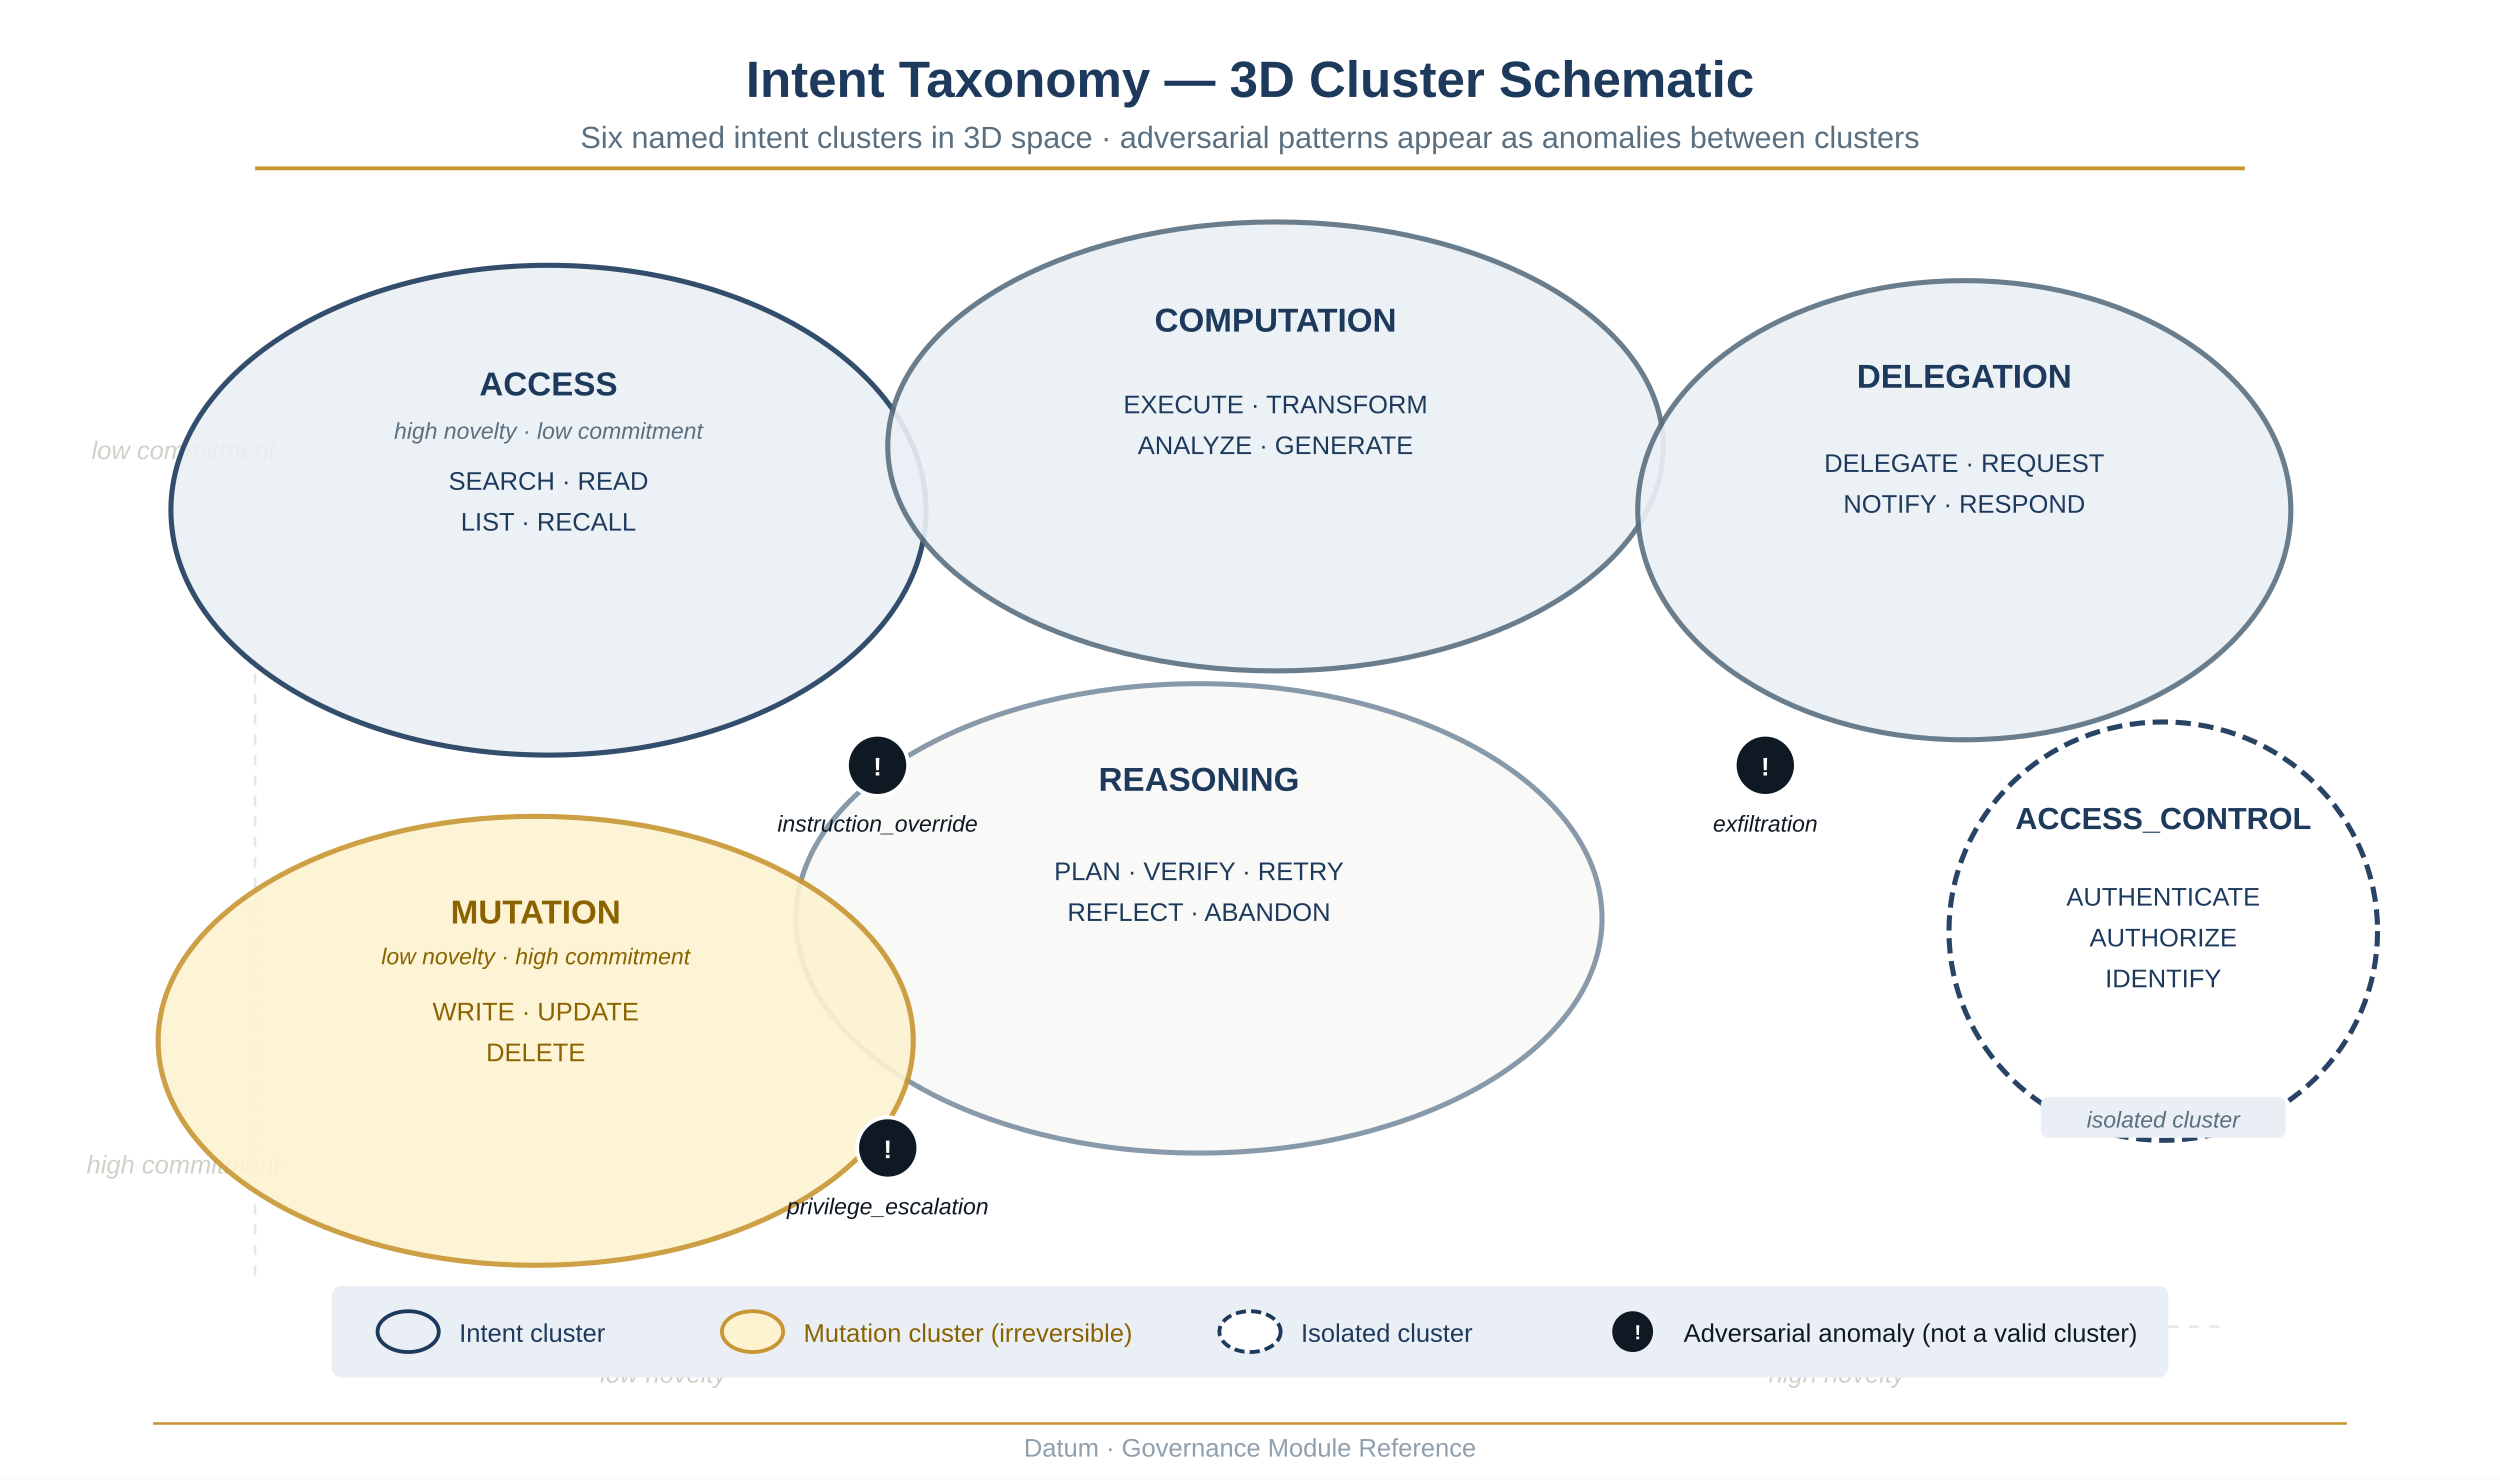
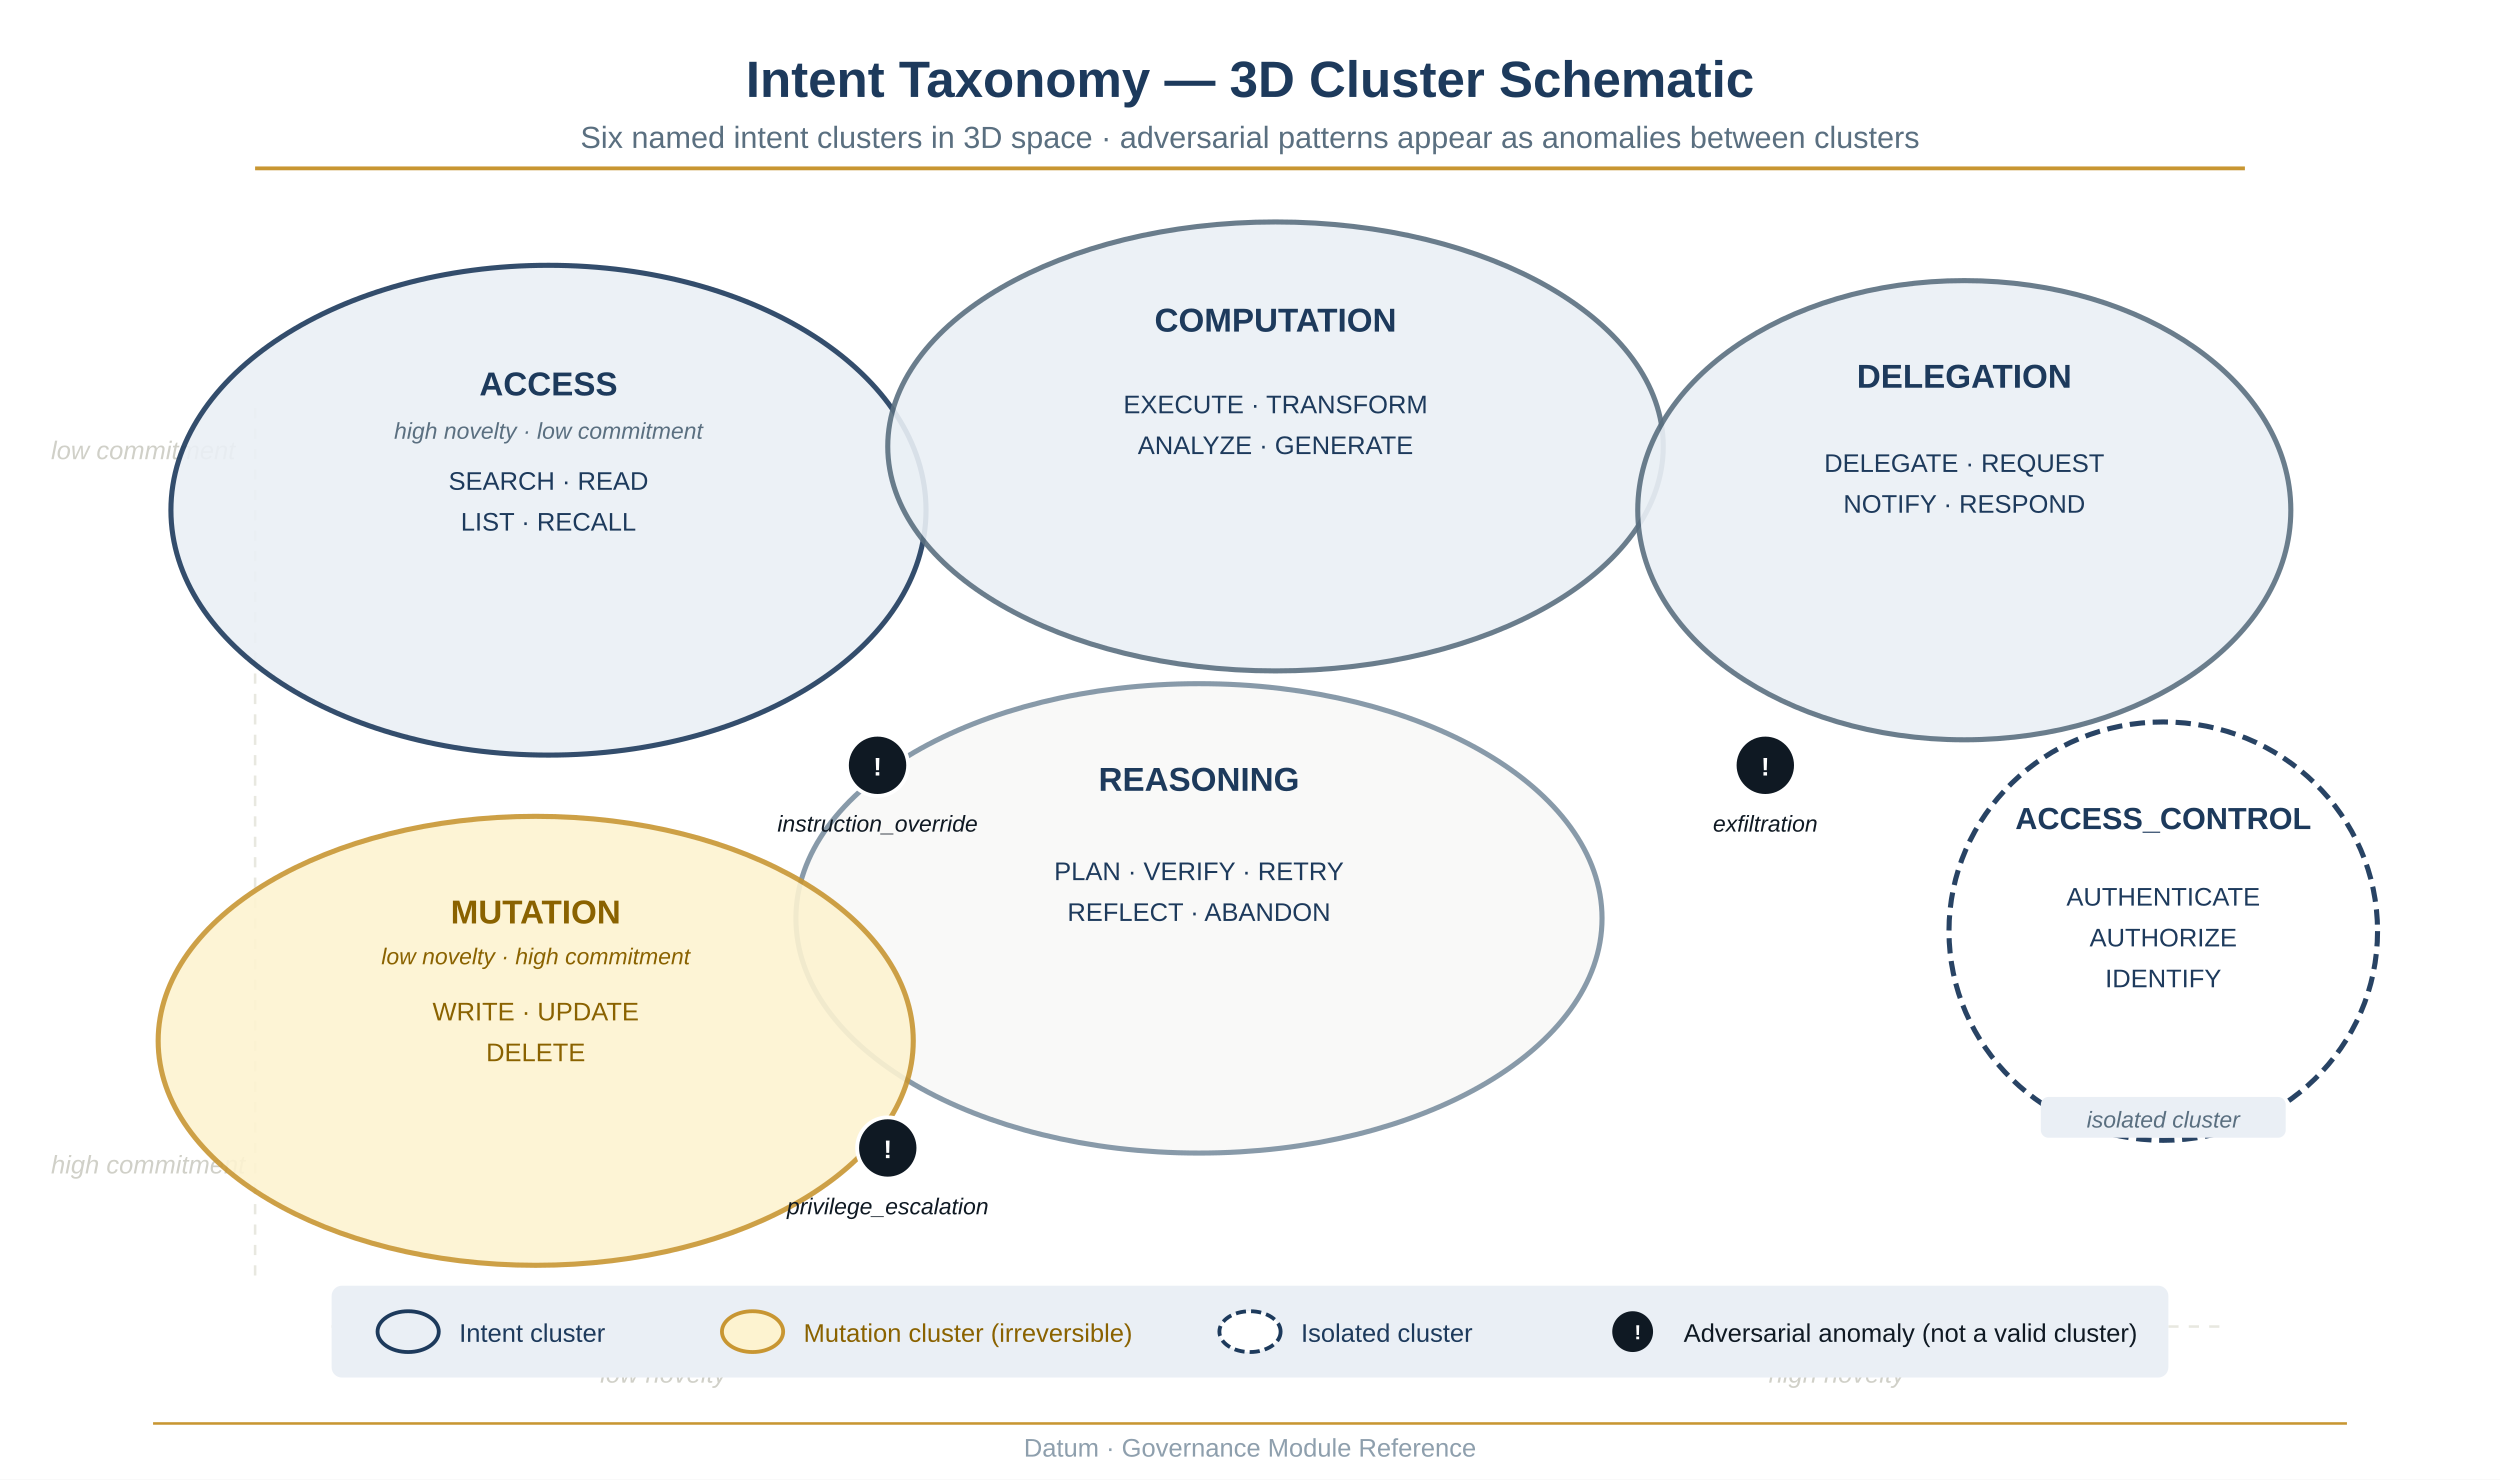
<svg xmlns="http://www.w3.org/2000/svg" viewBox="0 0 980 580" width="980" height="580" font-family="Calibri, Arial, sans-serif">
  <rect width="980" height="580" fill="#FFFFFF" />
  <text x="490" y="38" text-anchor="middle" font-size="20" font-weight="bold" fill="#1D3A5C">Intent Taxonomy — 3D Cluster Schematic</text>
  <text x="490" y="58" text-anchor="middle" font-size="12" fill="#5A6F80">Six named intent clusters in 3D space · adversarial patterns appear as anomalies between clusters</text>
  <line x1="100" y1="66" x2="880" y2="66" stroke="#C89632" stroke-width="1.5" />
-   <text x="72" y="460" text-anchor="middle" font-size="10" fill="#D0D0C8" font-style="italic">high commitment</text>
-   <text x="72" y="180" text-anchor="middle" font-size="10" fill="#D0D0C8" font-style="italic">low commitment</text>
+   <text x="20" y="460" text-anchor="start" font-size="10" fill="#D0D0C8" font-style="italic">high commitment</text>
+   <text x="20" y="180" text-anchor="start" font-size="10" fill="#D0D0C8" font-style="italic">low commitment</text>
  <text x="260" y="542" text-anchor="middle" font-size="10" fill="#D0D0C8" font-style="italic">low novelty</text>
  <text x="720" y="542" text-anchor="middle" font-size="10" fill="#D0D0C8" font-style="italic">high novelty</text>
  <line x1="100" y1="500" x2="100" y2="160" stroke="#E8E8E0" stroke-width="1" stroke-dasharray="4,4" />
  <line x1="130" y1="520" x2="870" y2="520" stroke="#E8E8E0" stroke-width="1" stroke-dasharray="4,4" />
  <ellipse cx="215" cy="200" rx="148" ry="96" fill="#EAEFF5" stroke="#1D3A5C" stroke-width="2" opacity="0.9" />
  <text x="215" y="155" text-anchor="middle" font-size="13" font-weight="bold" fill="#1D3A5C">ACCESS</text>
  <text x="215" y="172" text-anchor="middle" font-size="9" fill="#5A6F80" font-style="italic">high novelty · low commitment</text>
  <text x="215" y="192" text-anchor="middle" font-size="10" fill="#1D3A5C">SEARCH  ·  READ</text>
  <text x="215" y="208" text-anchor="middle" font-size="10" fill="#1D3A5C">LIST  ·  RECALL</text>
  <ellipse cx="500" cy="175" rx="152" ry="88" fill="#EAEFF5" stroke="#5A6F80" stroke-width="2" opacity="0.9" />
  <text x="500" y="130" text-anchor="middle" font-size="13" font-weight="bold" fill="#1D3A5C">COMPUTATION</text>
  <text x="500" y="162" text-anchor="middle" font-size="10" fill="#1D3A5C">EXECUTE  ·  TRANSFORM</text>
  <text x="500" y="178" text-anchor="middle" font-size="10" fill="#1D3A5C">ANALYZE  ·  GENERATE</text>
  <ellipse cx="770" cy="200" rx="128" ry="90" fill="#EAEFF5" stroke="#5A6F80" stroke-width="2" opacity="0.9" />
  <text x="770" y="152" text-anchor="middle" font-size="13" font-weight="bold" fill="#1D3A5C">DELEGATION</text>
  <text x="770" y="185" text-anchor="middle" font-size="10" fill="#1D3A5C">DELEGATE  ·  REQUEST</text>
  <text x="770" y="201" text-anchor="middle" font-size="10" fill="#1D3A5C">NOTIFY  ·  RESPOND</text>
  <ellipse cx="470" cy="360" rx="158" ry="92" fill="#F8F8F7" stroke="#7B8FA0" stroke-width="2" opacity="0.9" />
  <text x="470" y="310" text-anchor="middle" font-size="13" font-weight="bold" fill="#1D3A5C">REASONING</text>
  <text x="470" y="345" text-anchor="middle" font-size="10" fill="#1D3A5C">PLAN  ·  VERIFY  ·  RETRY</text>
  <text x="470" y="361" text-anchor="middle" font-size="10" fill="#1D3A5C">REFLECT  ·  ABANDON</text>
  <ellipse cx="210" cy="408" rx="148" ry="88" fill="#FDF3D0" stroke="#C89632" stroke-width="2" opacity="0.9" />
  <text x="210" y="362" text-anchor="middle" font-size="13" font-weight="bold" fill="#8A6200">MUTATION</text>
  <text x="210" y="378" text-anchor="middle" font-size="9" fill="#8A6200" font-style="italic">low novelty · high commitment</text>
  <text x="210" y="400" text-anchor="middle" font-size="10" fill="#8A6200">WRITE  ·  UPDATE</text>
  <text x="210" y="416" text-anchor="middle" font-size="10" fill="#8A6200">DELETE</text>
  <ellipse cx="848" cy="365" rx="84" ry="82" fill="#FFFFFF" stroke="#1D3A5C" stroke-width="2" stroke-dasharray="6,3" opacity="0.95" />
  <text x="848" y="325" text-anchor="middle" font-size="12" font-weight="bold" fill="#1D3A5C">ACCESS_CONTROL</text>
  <text x="848" y="355" text-anchor="middle" font-size="10" fill="#1D3A5C">AUTHENTICATE</text>
  <text x="848" y="371" text-anchor="middle" font-size="10" fill="#1D3A5C">AUTHORIZE</text>
  <text x="848" y="387" text-anchor="middle" font-size="10" fill="#1D3A5C">IDENTIFY</text>
  <rect x="800" y="430" width="96" height="16" rx="3" fill="#EAEFF5" />
  <text x="848" y="442" text-anchor="middle" font-size="9" fill="#5A6F80" font-style="italic">isolated cluster</text>
  <circle cx="344" cy="300" r="12" fill="#0F1923" stroke="#FFFFFF" stroke-width="1.5" />
  <text x="344" y="304" text-anchor="middle" font-size="10" font-weight="bold" fill="#FFFFFF">!</text>
  <text x="344" y="326" text-anchor="middle" font-size="9" fill="#0F1923" font-style="italic">instruction_override</text>
  <circle cx="348" cy="450" r="12" fill="#0F1923" stroke="#FFFFFF" stroke-width="1.5" />
  <text x="348" y="454" text-anchor="middle" font-size="10" font-weight="bold" fill="#FFFFFF">!</text>
  <text x="348" y="476" text-anchor="middle" font-size="9" fill="#0F1923" font-style="italic">privilege_escalation</text>
  <circle cx="692" cy="300" r="12" fill="#0F1923" stroke="#FFFFFF" stroke-width="1.5" />
  <text x="692" y="304" text-anchor="middle" font-size="10" font-weight="bold" fill="#FFFFFF">!</text>
  <text x="692" y="326" text-anchor="middle" font-size="9" fill="#0F1923" font-style="italic">exfiltration</text>
  <rect x="130" y="504" width="720" height="36" rx="4" fill="#EAEFF5" />
  <ellipse cx="160" cy="522" rx="12" ry="8" fill="#EAEFF5" stroke="#1D3A5C" stroke-width="1.5" />
  <text x="180" y="526" font-size="10" fill="#1D3A5C">Intent cluster</text>
  <ellipse cx="295" cy="522" rx="12" ry="8" fill="#FDF3D0" stroke="#C89632" stroke-width="1.5" />
  <text x="315" y="526" font-size="10" fill="#8A6200">Mutation cluster (irreversible)</text>
  <ellipse cx="490" cy="522" rx="12" ry="8" fill="#FFFFFF" stroke="#1D3A5C" stroke-width="1.5" stroke-dasharray="4,2" />
  <text x="510" y="526" font-size="10" fill="#1D3A5C">Isolated cluster</text>
  <circle cx="640" cy="522" r="8" fill="#0F1923" />
  <text x="642" y="525" text-anchor="middle" font-size="8" font-weight="bold" fill="#FFFFFF">!</text>
  <text x="660" y="526" font-size="10" fill="#0F1923">Adversarial anomaly (not a valid cluster)</text>
  <line x1="60" y1="558" x2="920" y2="558" stroke="#C89632" stroke-width="1" />
  <text x="490" y="571" text-anchor="middle" font-size="10" fill="#8E9FAD">Datum · Governance Module Reference</text>
</svg>
